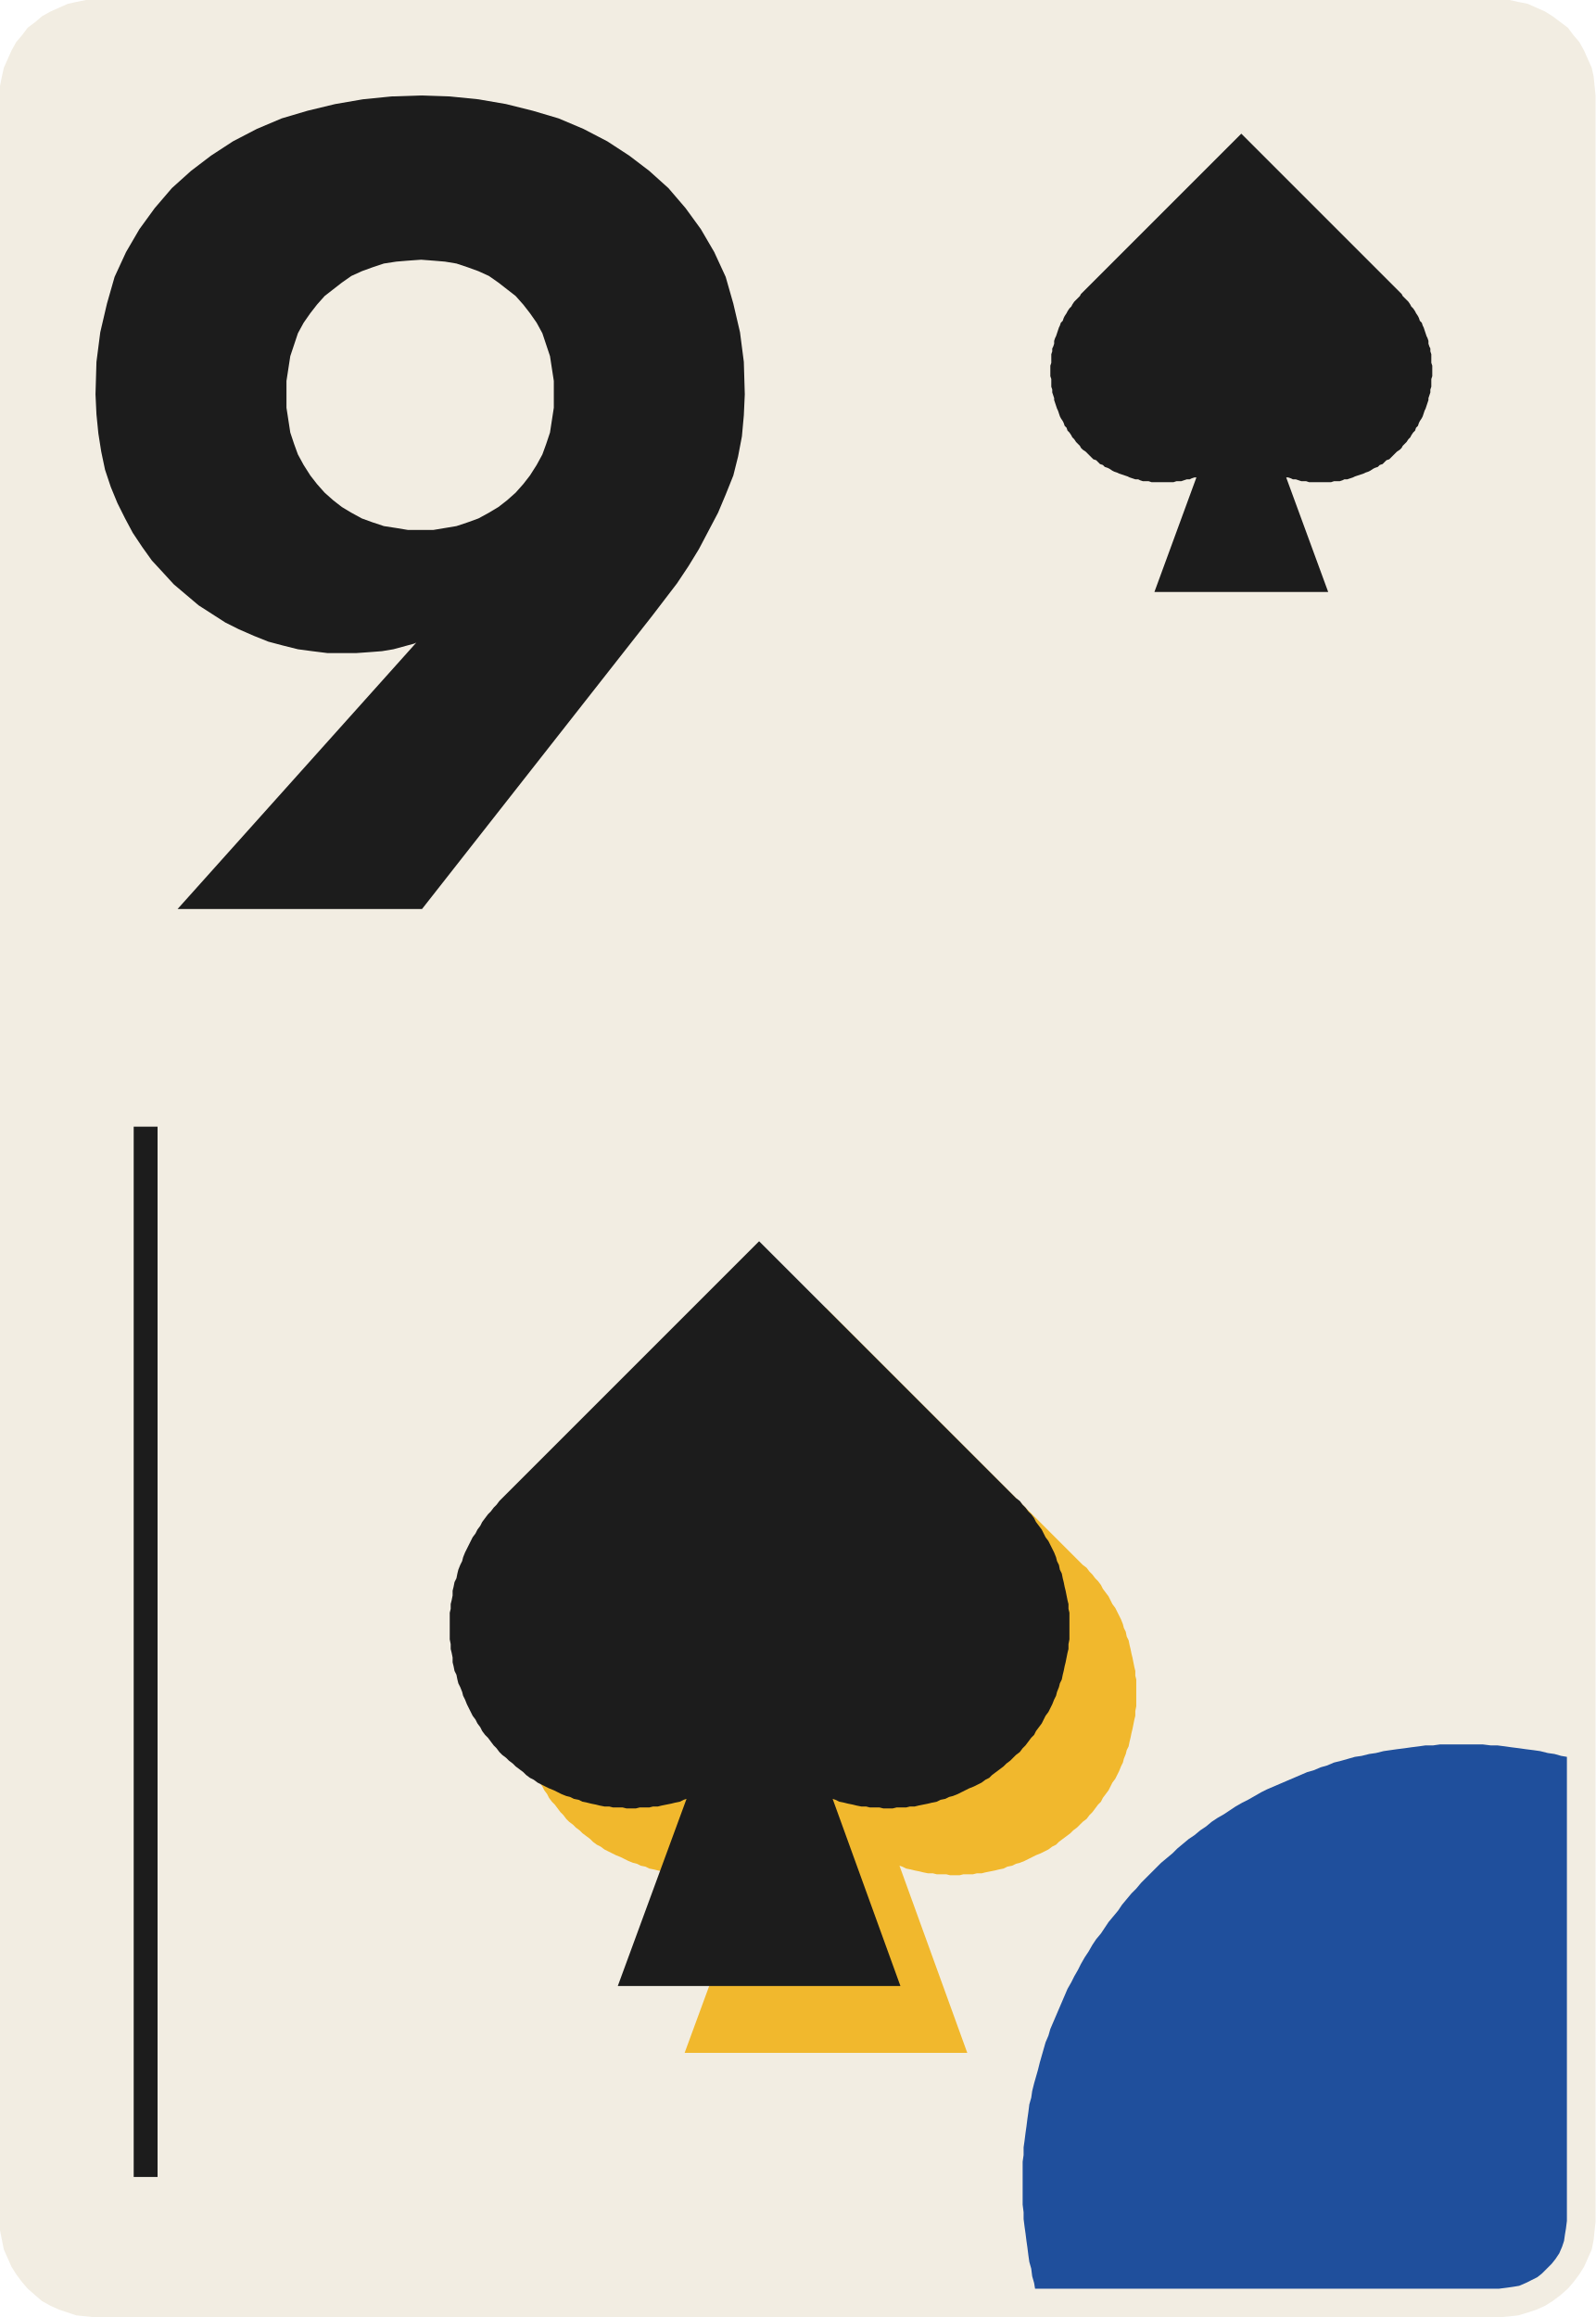
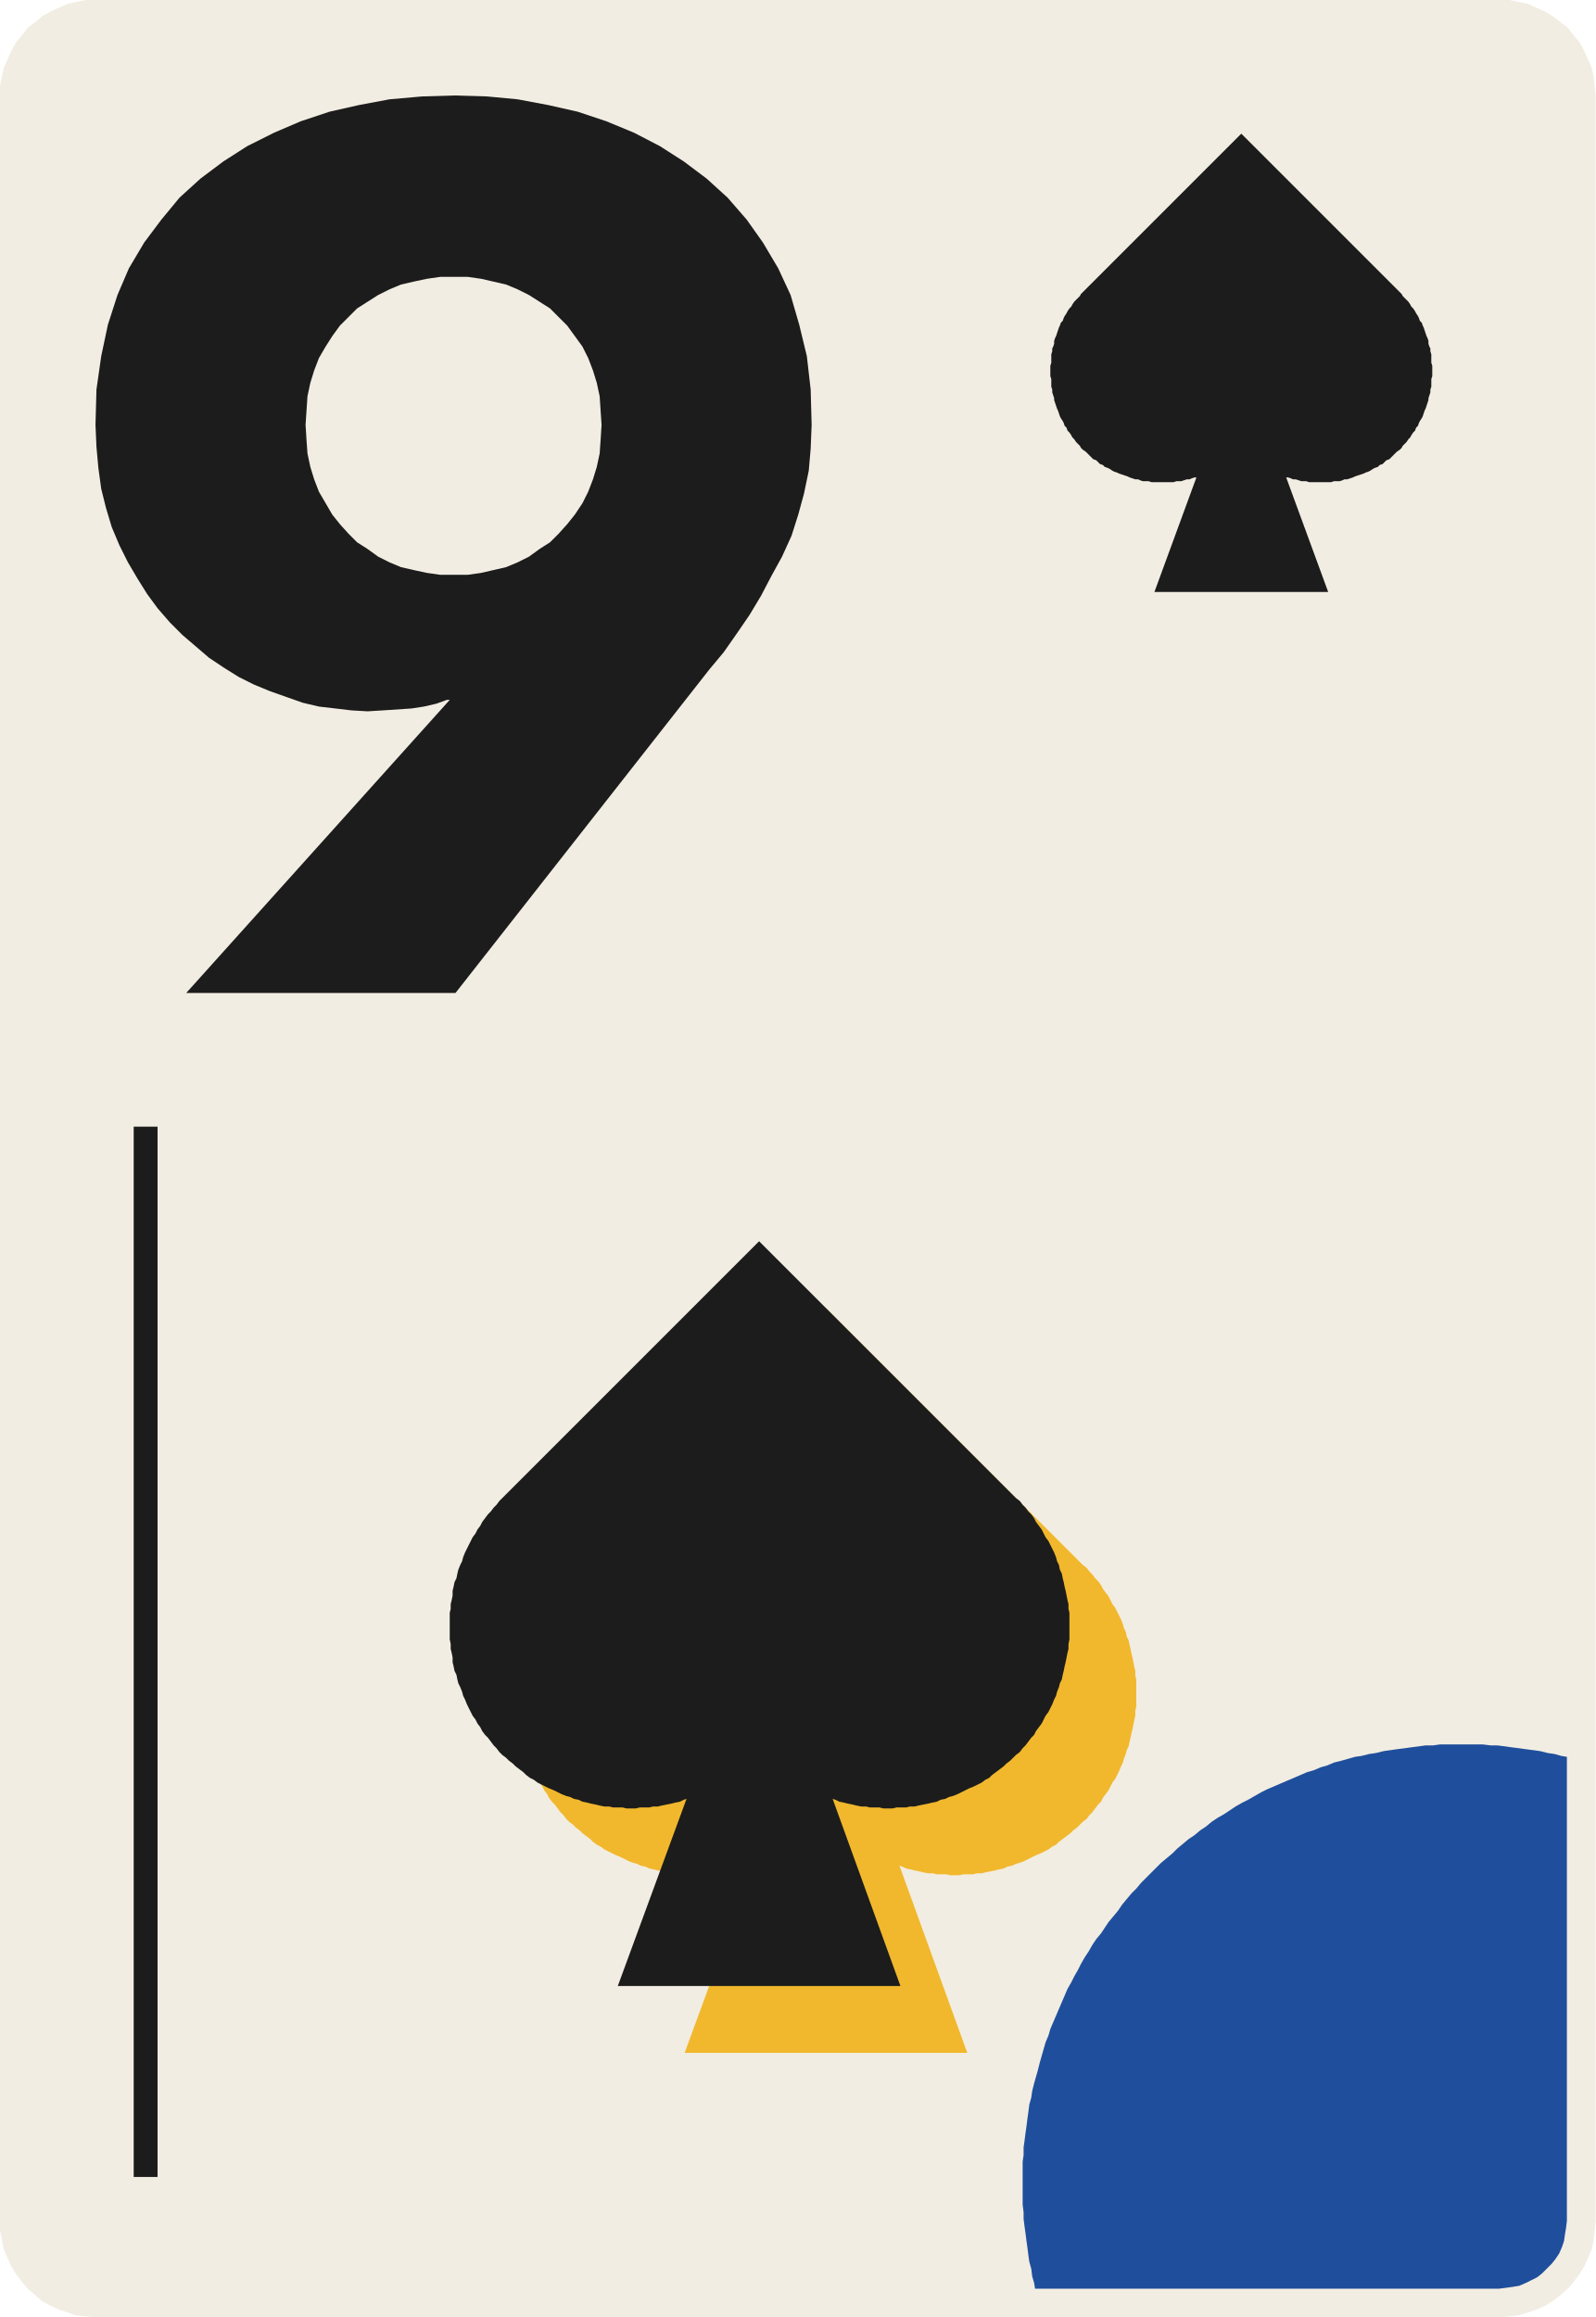
<svg xmlns="http://www.w3.org/2000/svg" width="16pt" height="23.237pt" viewBox="0 0 167.087 242.667">
  <path fill="#f2ede2" fill-rule="evenodd" d="M167.1 10.0 167.0 9.0 166.9 8.0 166.7 7.1 166.3 6.2 165.9 5.3 165.4 4.4 164.8 3.7 164.2 2.9 163.4 2.3 162.6 1.7 161.8 1.2 160.9 0.8 160.0 0.4 159.0 0.2 158.1 0.0 157.1 0.0 10.0 0.0 9.0 0.0 8.0 0.2 7.1 0.4 6.2 0.8 5.3 1.2 4.4 1.7 3.7 2.3 2.9 2.9 2.3 3.7 1.7 4.4 1.2 5.3 0.8 6.2 0.4 7.1 0.2 8.0 0.0 9.0 0.0 10.0 0.0 232.7 0.0 233.6 0.2 234.6 0.4 235.6 0.8 236.5 1.2 237.4 1.7 238.2 2.3 239.0 2.9 239.7 3.7 240.4 4.4 241.0 5.3 241.5 6.2 241.9 7.1 242.2 8.0 242.5 9.0 242.6 10.0 242.7 157.1 242.7 158.1 242.6 159.0 242.5 160.0 242.2 160.9 241.9 161.8 241.5 162.6 241.0 163.4 240.4 164.2 239.7 164.8 239.0 165.4 238.2 165.9 237.4 166.3 236.5 166.7 235.6 166.9 234.6 167.0 233.6 167.1 232.7Z" />
  <path fill="#1f4f9c" fill-rule="evenodd" d="M162.8 183.7 162.1 183.6 161.3 183.4 160.6 183.3 159.8 183.2 159.1 183.1 158.3 183.0 157.6 182.9 156.8 182.8 156.1 182.8 155.3 182.7 154.6 182.7 153.8 182.7 153.1 182.7 152.3 182.7 151.6 182.7 150.8 182.7 150.1 182.8 149.3 182.8 148.6 182.9 147.8 183.0 147.1 183.1 146.3 183.2 145.6 183.3 144.9 183.4 144.1 183.6 143.4 183.7 142.6 183.9 141.9 184.0 141.2 184.2 140.5 184.4 139.7 184.6 139.0 184.9 138.3 185.1 137.6 185.4 136.9 185.6 136.2 185.9 135.5 186.2 134.8 186.5 134.1 186.8 133.4 187.1 132.7 187.4 132.1 187.7 131.4 188.1 130.7 188.5 130.1 188.8 129.4 189.2 128.8 189.6 128.2 190.0 127.5 190.4 126.9 190.8 126.3 191.3 125.7 191.7 125.1 192.2 124.5 192.6 123.9 193.1 123.3 193.6 122.8 194.1 122.2 194.6 121.6 195.1 121.1 195.6 120.6 196.1 120.0 196.7 119.5 197.2 119.0 197.8 118.5 198.3 118.0 198.9 117.5 199.5 117.1 200.1 116.6 200.7 116.1 201.3 115.7 201.9 115.3 202.5 114.8 203.1 114.4 203.7 114.0 204.4 113.6 205.0 113.2 205.7 112.9 206.3 112.5 207.0 112.2 207.6 111.8 208.3 111.5 209.0 111.2 209.7 110.9 210.4 110.6 211.1 110.3 211.8 110.0 212.5 109.8 213.2 109.5 213.9 109.3 214.6 109.1 215.3 108.9 216.0 108.7 216.8 108.5 217.5 108.3 218.2 108.1 219.0 108.0 219.7 107.8 220.4 107.7 221.2 107.6 221.9 107.5 222.7 107.4 223.4 107.3 224.2 107.2 224.9 107.2 225.7 107.1 226.4 107.1 227.2 107.1 227.9 107.1 228.7 107.1 229.4 107.1 230.2 107.1 230.9 107.2 231.7 107.2 232.4 107.3 233.2 107.4 233.9 107.5 234.7 107.6 235.4 107.7 236.2 107.8 236.9 108.0 237.6 108.1 238.4 108.3 239.1 108.4 239.7 157.0 239.7 157.8 239.6 158.5 239.5 159.1 239.4 159.8 239.1 160.4 238.8 161.0 238.5 161.5 238.1 162.0 237.6 162.5 237.1 162.9 236.6 163.3 236.0 163.6 235.3 163.8 234.7 163.9 234.0 164.0 233.4 164.1 232.6 164.1 184.0 163.5 183.9Z" />
  <path fill="#1c1c1c" fill-rule="evenodd" d="M16.5 118.0 16.5 228.0 14.0 228.0 14.0 118.0Z" />
  <path fill="#f1b82d" fill-rule="evenodd" d="M94.5 195.5 94.9 195.7 95.4 195.8 95.8 195.9 96.3 196.0 96.7 196.1 97.2 196.2 97.7 196.2 98.1 196.3 98.6 196.3 99.1 196.3 99.5 196.4 100.0 196.4 100.5 196.4 100.9 196.3 101.4 196.3 101.9 196.3 102.3 196.2 102.8 196.2 103.2 196.1 103.7 196.0 104.2 195.9 104.6 195.8 105.1 195.7 105.5 195.5 106.0 195.4 106.4 195.2 106.8 195.1 107.3 194.9 107.7 194.7 108.1 194.5 108.5 194.3 109.0 194.1 109.4 193.9 109.8 193.7 110.2 193.4 110.6 193.2 110.9 192.9 111.3 192.6 111.7 192.3 112.1 192.0 112.4 191.7 112.8 191.4 113.1 191.1 113.4 190.8 113.8 190.5 114.1 190.1 114.4 189.8 114.7 189.4 115.0 189.0 115.3 188.7 115.5 188.3 115.8 187.9 116.1 187.5 116.3 187.1 116.5 186.7 116.8 186.3 117.0 185.9 117.2 185.5 117.4 185.0 117.6 184.6 117.7 184.2 117.9 183.7 118.0 183.3 118.2 182.9 118.3 182.4 118.4 182.0 118.5 181.5 118.6 181.1 118.7 180.6 118.8 180.1 118.9 179.7 118.9 179.2 119.0 178.7 119.0 178.3 119.0 177.8 119.0 177.3 119.0 176.9 119.0 176.4 119.0 175.9 118.9 175.5 118.9 175.0 118.8 174.6 118.7 174.1 118.6 173.6 118.5 173.2 118.4 172.7 118.3 172.3 118.2 171.8 118.0 171.4 117.9 170.9 117.7 170.5 117.6 170.1 117.4 169.6 117.2 169.2 117.0 168.8 116.8 168.4 116.5 168.0 116.3 167.6 116.1 167.2 115.8 166.8 115.5 166.4 115.3 166.0 115.0 165.6 114.7 165.3 114.4 164.9 114.1 164.6 113.8 164.2 113.4 163.9 113.4 163.9 113.4 163.9 86.5 137.0 59.6 163.9 59.6 163.9 59.6 163.9 59.3 164.2 59.0 164.6 58.7 164.9 58.4 165.3 58.1 165.6 57.8 166.0 57.5 166.4 57.3 166.8 57.0 167.2 56.8 167.6 56.5 168.0 56.3 168.4 56.1 168.8 55.9 169.2 55.7 169.6 55.5 170.1 55.4 170.5 55.2 170.9 55.0 171.4 54.9 171.8 54.8 172.3 54.6 172.7 54.5 173.2 54.4 173.6 54.4 174.1 54.3 174.6 54.2 175.0 54.2 175.5 54.1 175.9 54.1 176.4 54.1 176.9 54.1 177.3 54.1 177.8 54.1 178.3 54.1 178.7 54.2 179.2 54.2 179.7 54.3 180.1 54.4 180.6 54.4 181.1 54.5 181.5 54.6 182.0 54.8 182.4 54.9 182.9 55.0 183.3 55.2 183.7 55.4 184.2 55.5 184.6 55.7 185.0 55.9 185.5 56.1 185.9 56.3 186.3 56.5 186.7 56.8 187.1 57.0 187.5 57.3 187.9 57.5 188.3 57.8 188.7 58.1 189.0 58.4 189.4 58.7 189.8 59.0 190.1 59.3 190.5 59.6 190.8 60.0 191.1 60.3 191.4 60.7 191.7 61.0 192.0 61.4 192.3 61.8 192.6 62.1 192.9 62.5 193.2 62.9 193.4 63.3 193.7 63.7 193.9 64.1 194.1 64.5 194.3 65.0 194.5 65.4 194.7 65.8 194.9 66.3 195.1 66.7 195.2 67.1 195.4 67.6 195.5 68.0 195.7 68.5 195.8 68.9 195.9 69.4 196.0 69.8 196.1 70.3 196.2 70.8 196.2 71.2 196.3 71.7 196.3 72.2 196.3 72.6 196.4 73.1 196.4 73.6 196.4 74.0 196.3 74.5 196.3 75.0 196.3 75.4 196.2 75.9 196.2 76.3 196.1 76.8 196.0 77.3 195.9 77.7 195.8 78.2 195.7 78.6 195.5 78.9 195.4 71.7 215.0 101.3 215.0 94.2 195.4Z" />
  <path fill="#1c1c1c" fill-rule="evenodd" d="M87.5 188.5 87.9 188.7 88.4 188.8 88.8 188.9 89.3 189.0 89.7 189.1 90.2 189.2 90.7 189.2 91.1 189.3 91.6 189.3 92.1 189.3 92.5 189.4 93.0 189.4 93.5 189.4 93.9 189.3 94.4 189.3 94.9 189.3 95.3 189.2 95.8 189.2 96.2 189.1 96.7 189.0 97.2 188.9 97.6 188.8 98.1 188.7 98.5 188.5 99.0 188.4 99.4 188.2 99.8 188.1 100.3 187.9 100.7 187.7 101.1 187.5 101.5 187.3 102.0 187.1 102.4 186.9 102.8 186.7 103.2 186.4 103.6 186.2 103.9 185.9 104.3 185.6 104.7 185.3 105.1 185.0 105.4 184.7 105.8 184.4 106.1 184.1 106.4 183.8 106.8 183.5 107.1 183.1 107.4 182.8 107.7 182.4 108.0 182.0 108.3 181.7 108.5 181.3 108.8 180.9 109.1 180.5 109.3 180.1 109.5 179.7 109.8 179.3 110.0 178.9 110.2 178.5 110.4 178.0 110.6 177.6 110.7 177.2 110.9 176.7 111.0 176.3 111.2 175.9 111.3 175.4 111.4 175.0 111.5 174.5 111.6 174.1 111.7 173.6 111.8 173.1 111.9 172.7 111.9 172.2 112.0 171.7 112.0 171.3 112.0 170.8 112.0 170.3 112.0 169.9 112.0 169.4 112.0 168.9 111.9 168.5 111.9 168.0 111.8 167.6 111.7 167.1 111.6 166.6 111.5 166.2 111.4 165.7 111.3 165.3 111.2 164.8 111.0 164.4 110.9 163.9 110.7 163.5 110.6 163.1 110.4 162.6 110.2 162.2 110.0 161.8 109.8 161.4 109.5 161.0 109.3 160.6 109.1 160.2 108.8 159.8 108.5 159.4 108.3 159.0 108.0 158.6 107.7 158.3 107.4 157.9 107.1 157.6 106.8 157.2 106.4 156.9 106.4 156.9 106.4 156.9 79.5 130.0 52.6 156.9 52.6 156.9 52.6 156.9 52.3 157.2 52.0 157.6 51.7 157.9 51.4 158.3 51.1 158.6 50.8 159.0 50.5 159.4 50.3 159.8 50.0 160.2 49.8 160.6 49.5 161.0 49.3 161.4 49.1 161.8 48.9 162.2 48.7 162.6 48.5 163.1 48.4 163.5 48.2 163.9 48.0 164.4 47.9 164.8 47.8 165.3 47.6 165.7 47.5 166.2 47.4 166.6 47.4 167.1 47.3 167.6 47.2 168.0 47.2 168.5 47.1 168.9 47.1 169.4 47.1 169.9 47.1 170.3 47.1 170.8 47.1 171.3 47.1 171.7 47.2 172.2 47.2 172.7 47.3 173.1 47.4 173.6 47.4 174.1 47.5 174.5 47.6 175.0 47.8 175.4 47.9 175.9 48.0 176.3 48.2 176.7 48.4 177.2 48.5 177.6 48.7 178.0 48.9 178.5 49.1 178.9 49.3 179.3 49.5 179.7 49.8 180.1 50.0 180.5 50.3 180.9 50.5 181.3 50.8 181.7 51.1 182.0 51.4 182.4 51.7 182.8 52.0 183.1 52.3 183.5 52.6 183.8 53.0 184.1 53.3 184.4 53.7 184.7 54.0 185.0 54.4 185.3 54.8 185.6 55.1 185.9 55.5 186.2 55.9 186.4 56.3 186.7 56.7 186.9 57.1 187.1 57.5 187.3 58.0 187.5 58.4 187.7 58.8 187.9 59.3 188.1 59.7 188.2 60.1 188.4 60.6 188.5 61.0 188.7 61.5 188.8 61.9 188.9 62.4 189.0 62.8 189.1 63.3 189.2 63.8 189.2 64.2 189.3 64.7 189.3 65.2 189.3 65.6 189.4 66.1 189.4 66.6 189.4 67.0 189.3 67.5 189.3 68.0 189.3 68.4 189.2 68.9 189.2 69.3 189.1 69.8 189.0 70.3 188.9 70.7 188.8 71.2 188.7 71.6 188.5 71.9 188.4 64.7 208.0 94.3 208.0 87.2 188.4Z" />
-   <path fill="#1c1c1c" fill-rule="evenodd" d="M18.6 95.2 44.2 95.2 68.3 64.5 69.6 62.8 70.9 61.1 72.1 59.3 73.2 57.5 74.2 55.6 75.2 53.7 76.0 51.8 76.8 49.8 77.3 47.8 77.7 45.7 77.9 43.5 78.0 41.3 77.9 37.9 77.5 34.8 76.8 31.8 76.0 29.0 74.8 26.4 73.4 24.0 71.8 21.8 70.0 19.7 68.0 17.9 65.9 16.3 63.6 14.8 61.1 13.5 58.5 12.4 55.8 11.6 53.0 10.9 50.1 10.4 47.1 10.1 44.1 10.0 41.0 10.1 38.0 10.4 35.1 10.9 32.2 11.6 29.5 12.4 26.9 13.5 24.4 14.8 22.1 16.3 20.0 17.9 18.0 19.7 16.2 21.8 14.6 24.0 13.2 26.4 12.0 29.0 11.2 31.8 10.5 34.8 10.1 37.9 10.0 41.3 10.1 43.4 10.3 45.4 10.6 47.3 11.0 49.2 11.6 51.0 12.3 52.7 13.1 54.3 13.9 55.8 14.9 57.3 15.9 58.7 17.1 60.0 18.2 61.2 19.5 62.3 20.8 63.4 22.2 64.3 23.6 65.2 25.0 65.9 26.6 66.6 28.1 67.2 29.6 67.6 31.2 68.0 32.7 68.2 34.3 68.4 35.8 68.4 37.3 68.4 38.7 68.3 40.0 68.2 41.2 68.0 42.3 67.7 43.4 67.4 43.6 67.3ZM58.0 42.7 57.8 44.0 57.6 45.3 57.2 46.5 56.8 47.6 56.2 48.7 55.5 49.8 54.8 50.7 54.0 51.6 53.1 52.4 52.2 53.1 51.2 53.7 50.1 54.3 49.0 54.7 47.8 55.1 46.6 55.3 45.4 55.5 44.1 55.5 42.7 55.5 41.5 55.3 40.2 55.1 39.0 54.7 37.9 54.3 36.8 53.7 35.8 53.1 34.9 52.4 34.0 51.6 33.2 50.7 32.5 49.8 31.8 48.7 31.2 47.6 30.8 46.5 30.4 45.3 30.2 44.0 30.0 42.7 30.0 41.3 30.0 39.9 30.2 38.6 30.4 37.3 30.8 36.1 31.2 34.9 31.8 33.8 32.5 32.8 33.2 31.9 34.0 31.0 34.9 30.3 35.8 29.6 36.8 28.9 37.9 28.4 39.0 28.0 40.2 27.6 41.5 27.4 42.7 27.3 44.1 27.2 45.4 27.3 46.6 27.4 47.8 27.6 49.0 28.0 50.1 28.4 51.2 28.9 52.2 29.6 53.1 30.3 54.0 31.0 54.8 31.9 55.5 32.8 56.2 33.8 56.8 34.9 57.2 36.1 57.6 37.3 57.8 38.6 58.0 39.9 58.0 41.3Z" />
+   <path fill="#1c1c1c" fill-rule="evenodd" d="M19.5 104.0 47.7 104.0 74.3 70.1 75.8 68.3 77.2 66.3 78.5 64.4 79.7 62.4 80.8 60.3 81.9 58.3 82.9 56.1 83.6 53.9 84.2 51.7 84.7 49.3 84.9 47.0 85.0 44.5 84.9 40.8 84.5 37.3 83.7 34.0 82.8 30.9 81.5 28.1 79.9 25.4 78.2 23.0 76.2 20.7 74.0 18.7 71.6 16.9 69.1 15.3 66.4 13.9 63.5 12.7 60.5 11.7 57.4 11.0 54.2 10.4 51.0 10.1 47.6 10.0 44.2 10.1 40.8 10.4 37.6 11.0 34.5 11.7 31.5 12.7 28.7 13.9 25.9 15.3 23.4 16.9 21.0 18.7 18.8 20.7 16.9 23.0 15.1 25.4 13.5 28.1 12.3 30.9 11.3 34.0 10.6 37.3 10.1 40.8 10.0 44.5 10.1 46.8 10.3 49.0 10.6 51.2 11.1 53.2 11.7 55.2 12.5 57.1 13.4 58.9 14.4 60.6 15.4 62.2 16.5 63.7 17.8 65.2 19.1 66.5 20.5 67.7 21.9 68.9 23.4 69.9 25.0 70.9 26.6 71.7 28.3 72.4 30.0 73.0 31.7 73.6 33.4 74.0 35.1 74.2 36.8 74.4 38.5 74.5 40.1 74.4 41.6 74.3 43.1 74.2 44.4 74.0 45.7 73.7 46.8 73.3 47.1 73.3ZM62.9 46.1 62.8 47.5 62.5 48.9 62.1 50.2 61.6 51.5 61.0 52.7 60.2 53.9 59.4 54.9 58.5 55.9 57.6 56.8 56.5 57.5 55.4 58.3 54.2 58.9 53.0 59.4 51.7 59.7 50.4 60.0 49.0 60.2 47.6 60.2 46.1 60.2 44.7 60.0 43.3 59.7 42.0 59.4 40.8 58.9 39.6 58.3 38.5 57.5 37.4 56.8 36.5 55.9 35.6 54.9 34.8 53.9 34.1 52.7 33.4 51.5 32.9 50.2 32.5 48.9 32.2 47.5 32.1 46.1 32.0 44.5 32.1 43.0 32.2 41.5 32.5 40.1 32.9 38.8 33.4 37.5 34.1 36.3 34.8 35.2 35.6 34.1 36.5 33.2 37.4 32.3 38.5 31.6 39.6 30.9 40.8 30.3 42.0 29.8 43.3 29.5 44.7 29.2 46.1 29.0 47.6 29.0 49.0 29.0 50.4 29.2 51.7 29.5 53.0 29.8 54.2 30.3 55.4 30.9 56.5 31.6 57.6 32.3 58.5 33.2 59.4 34.1 60.2 35.2 61.0 36.3 61.6 37.5 62.1 38.8 62.5 40.1 62.8 41.5 62.9 43.0 63.0 44.5Z" />
  <path fill="#1c1c1c" fill-rule="evenodd" d="M134.9 50.0 135.2 50.1 135.4 50.2 135.7 50.2 136.0 50.3 136.3 50.4 136.6 50.4 136.8 50.4 137.1 50.5 137.4 50.5 137.7 50.5 138.0 50.5 138.3 50.5 138.6 50.5 138.9 50.5 139.1 50.5 139.4 50.5 139.7 50.4 140.0 50.4 140.3 50.4 140.6 50.3 140.8 50.2 141.1 50.2 141.4 50.1 141.7 50.0 141.9 49.9 142.2 49.8 142.5 49.7 142.8 49.6 143.0 49.5 143.3 49.4 143.5 49.3 143.8 49.1 144.0 49.0 144.3 48.9 144.5 48.7 144.8 48.6 145.0 48.4 145.2 48.2 145.5 48.1 145.7 47.9 145.9 47.7 146.1 47.5 146.3 47.3 146.6 47.1 146.8 46.9 146.9 46.7 147.1 46.5 147.3 46.3 147.5 46.0 147.7 45.8 147.8 45.6 148.0 45.3 148.2 45.1 148.3 44.8 148.5 44.6 148.6 44.3 148.7 44.1 148.9 43.8 149.0 43.6 149.1 43.3 149.2 43.0 149.3 42.8 149.4 42.5 149.5 42.2 149.6 41.9 149.6 41.7 149.7 41.4 149.8 41.1 149.8 40.8 149.9 40.5 149.9 40.3 149.9 40.0 149.9 39.7 150.0 39.4 150.0 39.1 150.0 38.8 150.0 38.5 150.0 38.3 149.9 38.0 149.9 37.7 149.9 37.4 149.9 37.1 149.8 36.8 149.8 36.5 149.7 36.3 149.6 36.0 149.6 35.7 149.5 35.4 149.4 35.2 149.3 34.9 149.2 34.6 149.1 34.3 149.0 34.1 148.9 33.8 148.7 33.6 148.6 33.3 148.5 33.1 148.3 32.8 148.2 32.6 148.0 32.3 147.8 32.1 147.7 31.9 147.5 31.6 147.3 31.4 147.1 31.2 146.9 31.0 146.8 30.8 146.6 30.6 146.6 30.6 146.6 30.6 130.0 14.0 113.4 30.6 113.4 30.6 113.4 30.6 113.2 30.8 113.1 31.0 112.9 31.2 112.7 31.4 112.5 31.6 112.3 31.9 112.2 32.1 112.0 32.3 111.8 32.6 111.7 32.8 111.5 33.1 111.4 33.3 111.3 33.6 111.1 33.8 111.0 34.1 110.9 34.3 110.8 34.6 110.7 34.9 110.6 35.2 110.5 35.4 110.4 35.7 110.4 36.0 110.3 36.3 110.2 36.5 110.2 36.8 110.1 37.1 110.1 37.4 110.1 37.7 110.1 38.0 110.0 38.3 110.0 38.5 110.0 38.8 110.0 39.1 110.0 39.4 110.1 39.7 110.1 40.0 110.1 40.3 110.1 40.5 110.2 40.8 110.2 41.1 110.3 41.4 110.4 41.7 110.4 41.9 110.5 42.2 110.6 42.5 110.7 42.8 110.8 43.0 110.9 43.3 111.0 43.6 111.1 43.8 111.3 44.1 111.4 44.3 111.5 44.6 111.7 44.8 111.8 45.1 112.0 45.3 112.2 45.6 112.3 45.8 112.5 46.0 112.7 46.3 112.9 46.5 113.1 46.7 113.2 46.9 113.4 47.1 113.7 47.3 113.9 47.5 114.1 47.7 114.3 47.9 114.5 48.1 114.8 48.2 115.0 48.4 115.2 48.6 115.5 48.7 115.7 48.9 116.0 49.0 116.2 49.1 116.5 49.3 116.7 49.4 117.0 49.5 117.2 49.6 117.5 49.7 117.8 49.8 118.1 49.9 118.3 50.0 118.6 50.1 118.9 50.2 119.2 50.2 119.4 50.3 119.7 50.4 120.0 50.4 120.3 50.4 120.6 50.5 120.9 50.5 121.1 50.5 121.4 50.5 121.7 50.5 122.0 50.5 122.3 50.5 122.6 50.5 122.9 50.5 123.2 50.4 123.4 50.4 123.7 50.4 124.0 50.3 124.3 50.2 124.6 50.2 124.8 50.1 125.1 50.0 125.3 50.0 120.9 62.0 139.1 62.0 134.7 50.0Z" />
</svg>
